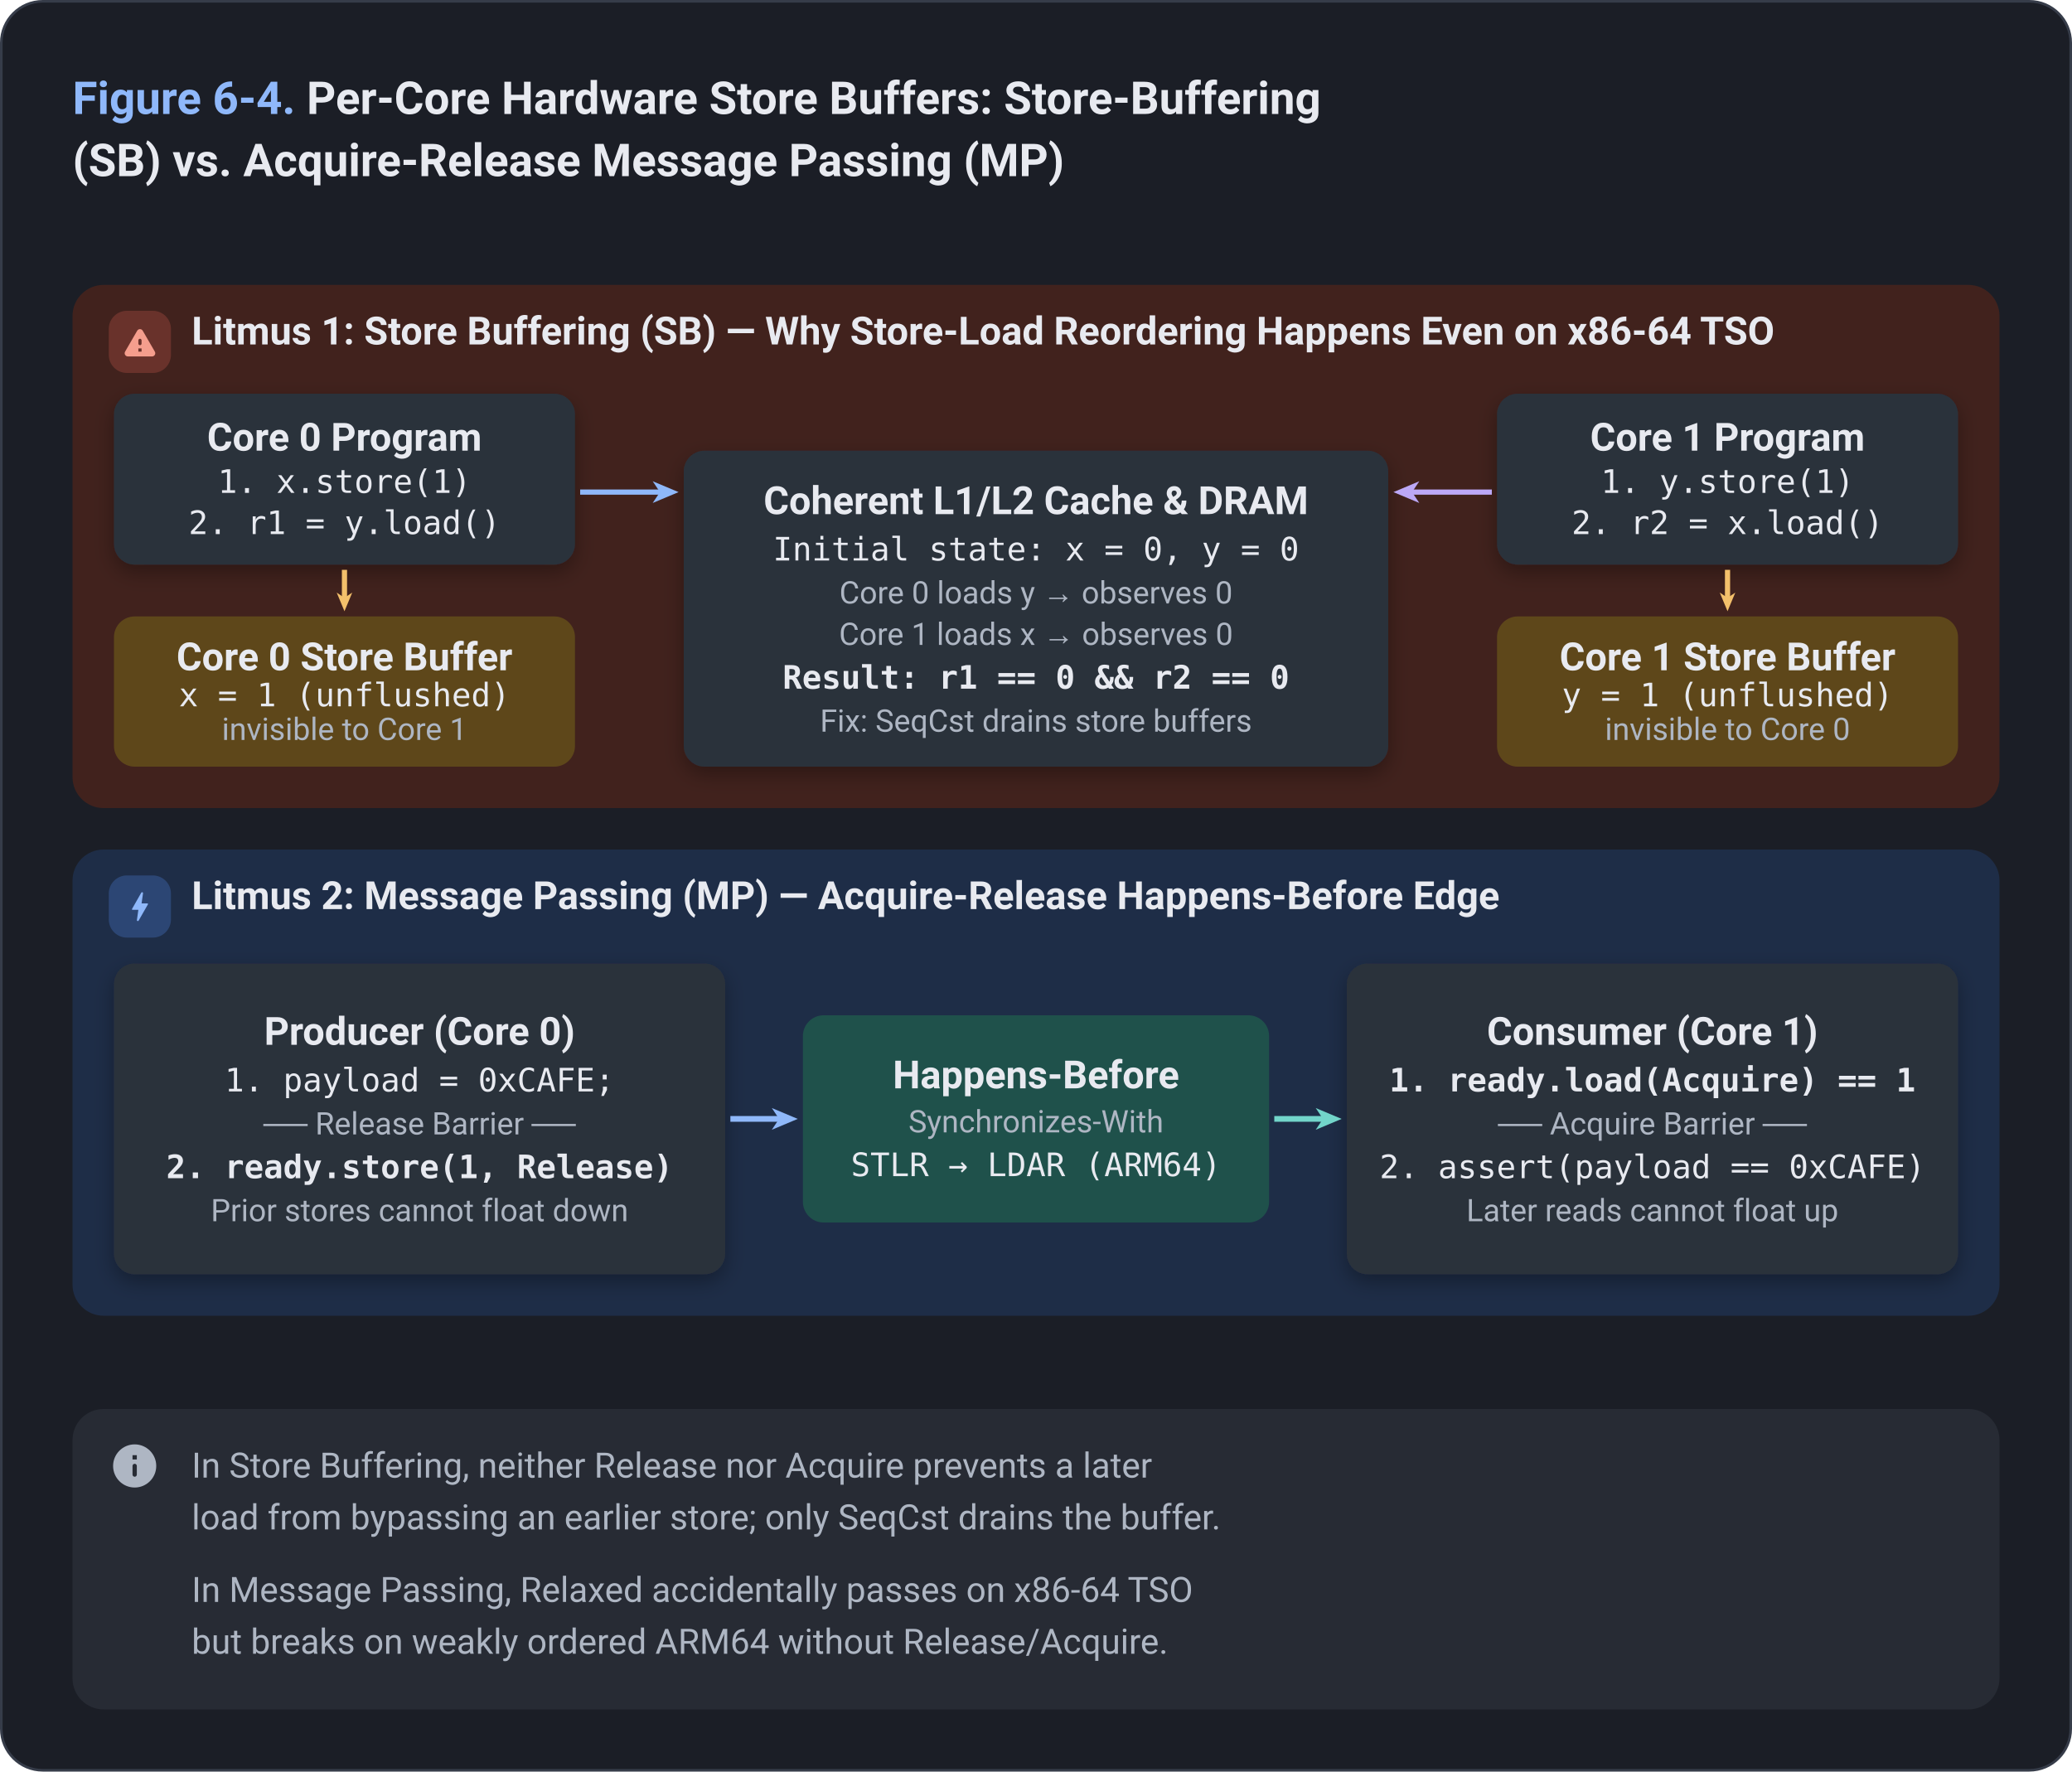
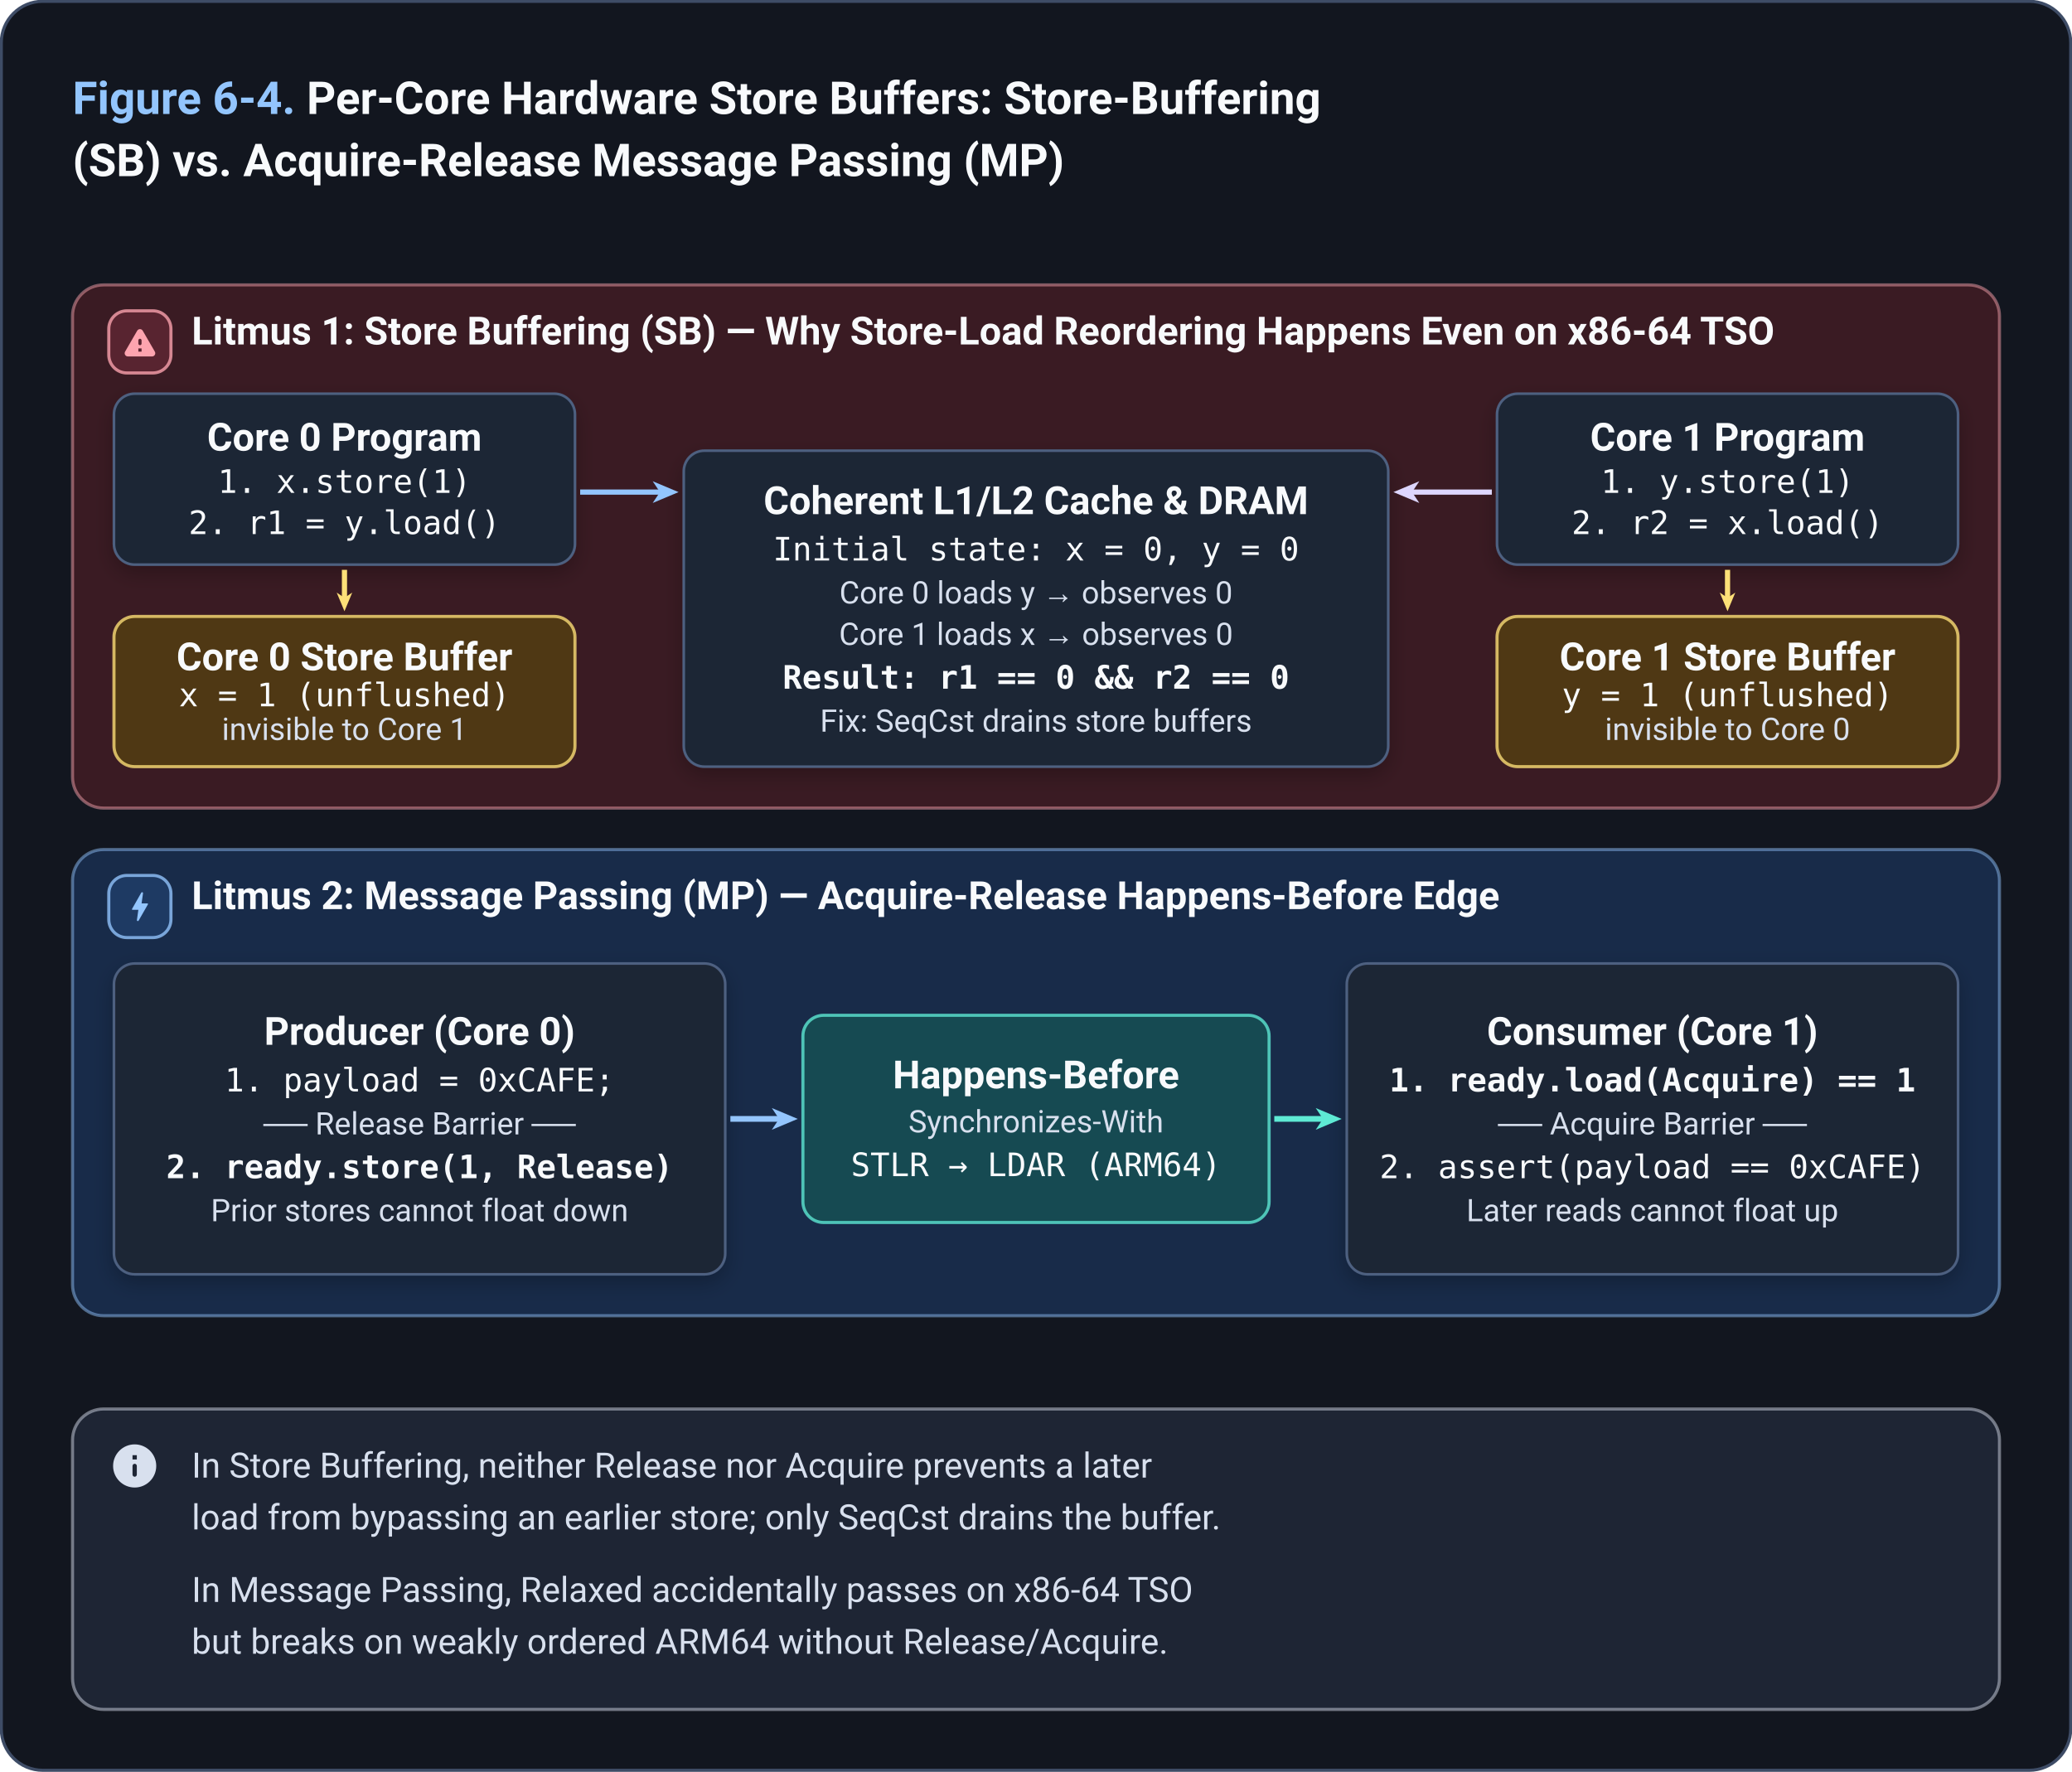
<svg xmlns="http://www.w3.org/2000/svg" viewBox="0 0 800 684" width="800" height="684">
  <style>
-     text { font-family: -apple-system, BlinkMacSystemFont, "Segoe UI", Roboto, "Helvetica Neue", Arial, sans-serif; fill: #E8EAF0; }
-     .paper { fill: #1B1E26; }
-     .frame { fill: #1B1E26; stroke: #363C49; stroke-width: 1; }
-     .card { fill: #2B303B; }
-     .hair { stroke: #363C49; stroke-width: 1.2; fill: none; }
-     .muted { fill: #AEB6C3; }
-     .ink { fill: #E8EAF0; }
+     text { font-family: -apple-system, BlinkMacSystemFont, "Segoe UI", Roboto, "Helvetica Neue", Arial, sans-serif; fill: #F8FAFC; }
+     .paper { fill: #12161F; }
+     .frame { fill: #12161F; stroke: #3E4C66; stroke-width: 1.2; }
+     .card { fill: #1E2636; stroke: #4E6080; stroke-width: 1; }
+     .hair { stroke: #3E4C66; stroke-width: 1.2; fill: none; }
+     .muted { fill: #D8E0EE; }
+     .ink { fill: #F8FAFC; }
    .title { font-size: 17.5px; font-weight: 650; }
    .head { font-size: 15.5px; font-weight: 650; }
    .name { font-size: 15px; font-weight: 650; }
    .body { font-size: 13.5px; }
    .sub { font-size: 13px; }
    .mono { font-size: 12.5px; font-family: "SF Mono", SFMono-Regular, ui-monospace, Menlo, Consolas, monospace; }
    .monob { font-size: 12.5px; font-weight: 650; font-family: "SF Mono", SFMono-Regular, ui-monospace, Menlo, Consolas, monospace; }
    .small { font-size: 12px; }
    .note { font-size: 13.5px; }
    .noteb { font-size: 13.5px; font-weight: 650; }
-     .sub, .small, .note { fill: #AEB6C3; }
-     .c-blue { fill: #1E2D47; }
-     .m-blue { fill: #2C4674; }
-     .a-blue { fill: #8FB8FA; }
-     .t-blue { fill: #8FB8FA; }
-     .w-blue { stroke: #8FB8FA; fill: none; stroke-linecap: butt; stroke-linejoin: round; }
-     .o-blue { stroke: #8FB8FA; fill: none; stroke-width: 1.5; }
-     .h-blue { stroke: #8FB8FA; stroke-width: 1.4; }
-     .c-green { fill: #1B3426; }
-     .m-green { fill: #28553B; }
-     .a-green { fill: #82D69C; }
-     .t-green { fill: #82D69C; }
-     .w-green { stroke: #82D69C; fill: none; stroke-linecap: butt; stroke-linejoin: round; }
-     .o-green { stroke: #82D69C; fill: none; stroke-width: 1.5; }
-     .h-green { stroke: #82D69C; stroke-width: 1.4; }
-     .c-amber { fill: #3A2D14; }
-     .m-amber { fill: #5E471A; }
-     .a-amber { fill: #F3C06B; }
-     .t-amber { fill: #F3C06B; }
-     .w-amber { stroke: #F3C06B; fill: none; stroke-linecap: butt; stroke-linejoin: round; }
-     .o-amber { stroke: #F3C06B; fill: none; stroke-width: 1.5; }
-     .h-amber { stroke: #F3C06B; stroke-width: 1.4; }
-     .c-red { fill: #41221D; }
-     .m-red { fill: #69322B; }
-     .a-red { fill: #F59E8D; }
-     .t-red { fill: #F59E8D; }
-     .w-red { stroke: #F59E8D; fill: none; stroke-linecap: butt; stroke-linejoin: round; }
-     .o-red { stroke: #F59E8D; fill: none; stroke-width: 1.5; }
-     .h-red { stroke: #F59E8D; stroke-width: 1.4; }
-     .c-purple { fill: #2C2549; }
-     .m-purple { fill: #453978; }
-     .a-purple { fill: #BCA8F7; }
-     .t-purple { fill: #BCA8F7; }
-     .w-purple { stroke: #BCA8F7; fill: none; stroke-linecap: butt; stroke-linejoin: round; }
-     .o-purple { stroke: #BCA8F7; fill: none; stroke-width: 1.5; }
-     .h-purple { stroke: #BCA8F7; stroke-width: 1.4; }
-     .c-teal { fill: #15332F; }
-     .m-teal { fill: #1F514B; }
-     .a-teal { fill: #72D5CA; }
-     .t-teal { fill: #72D5CA; }
-     .w-teal { stroke: #72D5CA; fill: none; stroke-linecap: butt; stroke-linejoin: round; }
-     .o-teal { stroke: #72D5CA; fill: none; stroke-width: 1.5; }
-     .h-teal { stroke: #72D5CA; stroke-width: 1.4; }
-     .c-gray { fill: #272B34; }
-     .m-gray { fill: #3A404D; }
-     .a-gray { fill: #AEB6C3; }
-     .t-gray { fill: #AEB6C3; }
-     .w-gray { stroke: #AEB6C3; fill: none; stroke-linecap: butt; stroke-linejoin: round; }
-     .o-gray { stroke: #AEB6C3; fill: none; stroke-width: 1.5; }
-     .h-gray { stroke: #AEB6C3; stroke-width: 1.4; }
-     .c-wire { fill: #272B34; }
-     .m-wire { fill: #3A404D; }
-     .a-wire { fill: #A2ABB9; }
-     .t-wire { fill: #A2ABB9; }
-     .w-wire { stroke: #A2ABB9; fill: none; stroke-linecap: butt; stroke-linejoin: round; }
-     .o-wire { stroke: #A2ABB9; fill: none; stroke-width: 1.5; }
-     .h-wire { stroke: #A2ABB9; stroke-width: 1.4; }
+     .sub, .small, .note { fill: #D8E0EE; }
+     .c-blue { fill: #182B49; stroke: #93C5FD; stroke-opacity: 0.48; stroke-width: 1.2; }
+     .m-blue { fill: #1E3A63; stroke: #93C5FD; stroke-opacity: 0.78; stroke-width: 1.2; }
+     .a-blue { fill: #93C5FD; }
+     .t-blue { fill: #93C5FD; }
+     .w-blue { stroke: #93C5FD; fill: none; stroke-linecap: butt; stroke-linejoin: round; }
+     .o-blue { stroke: #93C5FD; fill: none; stroke-width: 1.5; }
+     .h-blue { stroke: #93C5FD; stroke-width: 1.4; }
+     .c-green { fill: #133328; stroke: #86EFAC; stroke-opacity: 0.48; stroke-width: 1.2; }
+     .m-green { fill: #184D3B; stroke: #86EFAC; stroke-opacity: 0.78; stroke-width: 1.2; }
+     .a-green { fill: #86EFAC; }
+     .t-green { fill: #86EFAC; }
+     .w-green { stroke: #86EFAC; fill: none; stroke-linecap: butt; stroke-linejoin: round; }
+     .o-green { stroke: #86EFAC; fill: none; stroke-width: 1.5; }
+     .h-green { stroke: #86EFAC; stroke-width: 1.4; }
+     .c-amber { fill: #34250F; stroke: #FDE078; stroke-opacity: 0.48; stroke-width: 1.2; }
+     .m-amber { fill: #4F3814; stroke: #FDE078; stroke-opacity: 0.78; stroke-width: 1.2; }
+     .a-amber { fill: #FDE078; }
+     .t-amber { fill: #FDE078; }
+     .w-amber { stroke: #FDE078; fill: none; stroke-linecap: butt; stroke-linejoin: round; }
+     .o-amber { stroke: #FDE078; fill: none; stroke-width: 1.5; }
+     .h-amber { stroke: #FDE078; stroke-width: 1.4; }
+     .c-red { fill: #3A1B23; stroke: #FDA4AF; stroke-opacity: 0.48; stroke-width: 1.2; }
+     .m-red { fill: #582430; stroke: #FDA4AF; stroke-opacity: 0.78; stroke-width: 1.2; }
+     .a-red { fill: #FDA4AF; }
+     .t-red { fill: #FDA4AF; }
+     .w-red { stroke: #FDA4AF; fill: none; stroke-linecap: butt; stroke-linejoin: round; }
+     .o-red { stroke: #FDA4AF; fill: none; stroke-width: 1.5; }
+     .h-red { stroke: #FDA4AF; stroke-width: 1.4; }
+     .c-purple { fill: #261E47; stroke: #DDD6FE; stroke-opacity: 0.48; stroke-width: 1.2; }
+     .m-purple { fill: #382B6B; stroke: #DDD6FE; stroke-opacity: 0.78; stroke-width: 1.2; }
+     .a-purple { fill: #DDD6FE; }
+     .t-purple { fill: #DDD6FE; }
+     .w-purple { stroke: #DDD6FE; fill: none; stroke-linecap: butt; stroke-linejoin: round; }
+     .o-purple { stroke: #DDD6FE; fill: none; stroke-width: 1.5; }
+     .h-purple { stroke: #DDD6FE; stroke-width: 1.4; }
+     .c-teal { fill: #113136; stroke: #5EEAD4; stroke-opacity: 0.48; stroke-width: 1.2; }
+     .m-teal { fill: #164A52; stroke: #5EEAD4; stroke-opacity: 0.78; stroke-width: 1.2; }
+     .a-teal { fill: #5EEAD4; }
+     .t-teal { fill: #5EEAD4; }
+     .w-teal { stroke: #5EEAD4; fill: none; stroke-linecap: butt; stroke-linejoin: round; }
+     .o-teal { stroke: #5EEAD4; fill: none; stroke-width: 1.5; }
+     .h-teal { stroke: #5EEAD4; stroke-width: 1.4; }
+     .c-gray { fill: #1E2534; stroke: #D8E0EE; stroke-opacity: 0.48; stroke-width: 1.2; }
+     .m-gray { fill: #2C364A; stroke: #D8E0EE; stroke-opacity: 0.78; stroke-width: 1.2; }
+     .a-gray { fill: #D8E0EE; }
+     .t-gray { fill: #D8E0EE; }
+     .w-gray { stroke: #D8E0EE; fill: none; stroke-linecap: butt; stroke-linejoin: round; }
+     .o-gray { stroke: #D8E0EE; fill: none; stroke-width: 1.5; }
+     .h-gray { stroke: #D8E0EE; stroke-width: 1.4; }
+     .c-wire { fill: #1E2534; }
+     .m-wire { fill: #2C364A; }
+     .a-wire { fill: #CBD5E1; }
+     .t-wire { fill: #CBD5E1; }
+     .w-wire { stroke: #CBD5E1; fill: none; stroke-linecap: butt; stroke-linejoin: round; }
+     .o-wire { stroke: #CBD5E1; fill: none; stroke-width: 1.5; }
+     .h-wire { stroke: #CBD5E1; stroke-width: 1.4; }
  </style>
  <defs>
    <filter id="lift" x="-10%" y="-15%" width="120%" height="140%">
-       <feDropShadow dx="0" dy="1" stdDeviation="1.2" flood-color="#000000" flood-opacity="0.45" />
-       <feDropShadow dx="0" dy="3" stdDeviation="4" flood-color="#000000" flood-opacity="0.32" />
+       <feDropShadow dx="0" dy="1" stdDeviation="1.2" flood-color="#000000" flood-opacity="0.35" />
+       <feDropShadow dx="0" dy="3" stdDeviation="4" flood-color="#000000" flood-opacity="0.24" />
    </filter>
  </defs>
  <rect x="0.5" y="0.5" width="799" height="683" rx="16" class="frame" />
  <text x="28" y="44" class="title">
    <tspan class="t-blue">Figure 6-4.</tspan> Per-Core Hardware Store Buffers: Store-Buffering</text>
  <text x="28" y="68" class="title">(SB) vs. Acquire-Release Message Passing (MP)</text>
  <g transform="translate(0 98)">
    <rect x="28.0" y="12.0" width="744.0" height="202.0" rx="12" class="c-red" />
    <rect x="42.0" y="22.0" width="24.0" height="24.0" rx="7" class="m-red" />
    <g transform="translate(46.6 26.6) scale(0.620)" class="a-red">
      <path d="M4.47 21h15.06c1.54 0 2.5-1.67 1.73-3L13.73 4.99c-.77-1.33-2.69-1.33-3.46 0L2.74 18c-.77 1.33.19 3 1.73 3zM12 14c-.55 0-1-.45-1-1v-2c0-.55.45-1 1-1s1 .45 1 1v2c0 .55-.45 1-1 1zm1 4h-2v-2h2v2z" />
    </g>
    <text x="74.0" y="35.0" class="name" data-fit="74.0,760.0">Litmus 1: Store Buffering (SB) — Why Store-Load Reordering Happens Even on x86-64 TSO</text>
    <rect x="44.0" y="54.0" width="178.0" height="66.0" rx="8" class="card" filter="url(#lift)" />
    <text x="133.0" y="76.0" class="name" text-anchor="middle" data-fit="49.0,217.0">Core 0 Program</text>
    <text x="133.0" y="92.3" class="mono" text-anchor="middle" data-fit="49.0,217.0">1. x.store(1)</text>
    <text x="133.0" y="108.2" class="mono" text-anchor="middle" data-fit="49.0,217.0">2. r1 = y.load()</text>
    <rect x="44.0" y="140.0" width="178.0" height="58.0" rx="8" class="m-amber" />
    <text x="133.0" y="160.8" class="name" text-anchor="middle" data-fit="49.0,217.0">Core 0 Store Buffer</text>
    <text x="133.0" y="174.7" class="mono" text-anchor="middle" data-fit="49.0,217.0">x = 1  (unflushed)</text>
    <text x="133.0" y="187.7" class="small" text-anchor="middle" data-fit="49.0,217.0">invisible to Core 1</text>
    <rect x="264.0" y="76.0" width="272.0" height="122.0" rx="8" class="card" filter="url(#lift)" />
    <text x="400.0" y="100.5" class="name" text-anchor="middle" data-fit="269.0,531.0">Coherent L1/L2 Cache &amp; DRAM</text>
    <text x="400.0" y="118.4" class="mono" text-anchor="middle" data-fit="269.0,531.0">Initial state: x = 0, y = 0</text>
    <text x="400.0" y="135.0" class="small" text-anchor="middle" data-fit="269.0,531.0">Core 0 loads y → observes 0</text>
    <text x="400.0" y="151.0" class="small" text-anchor="middle" data-fit="269.0,531.0">Core 1 loads x → observes 0</text>
    <text x="400.0" y="167.9" class="monob" text-anchor="middle" data-fit="269.0,531.0">Result: r1 == 0 &amp;&amp; r2 == 0</text>
    <text x="400.0" y="184.5" class="small" text-anchor="middle" data-fit="269.0,531.0">Fix: SeqCst drains store buffers</text>
    <rect x="578.0" y="54.0" width="178.0" height="66.0" rx="8" class="card" filter="url(#lift)" />
    <text x="667.0" y="76.0" class="name" text-anchor="middle" data-fit="583.0,751.0">Core 1 Program</text>
    <text x="667.0" y="92.3" class="mono" text-anchor="middle" data-fit="583.0,751.0">1. y.store(1)</text>
    <text x="667.0" y="108.2" class="mono" text-anchor="middle" data-fit="583.0,751.0">2. r2 = x.load()</text>
    <rect x="578.0" y="140.0" width="178.0" height="58.0" rx="8" class="m-amber" />
    <text x="667.0" y="160.8" class="name" text-anchor="middle" data-fit="583.0,751.0">Core 1 Store Buffer</text>
    <text x="667.0" y="174.7" class="mono" text-anchor="middle" data-fit="583.0,751.0">y = 1  (unflushed)</text>
    <text x="667.0" y="187.7" class="small" text-anchor="middle" data-fit="583.0,751.0">invisible to Core 0</text>
    <polygon points="133.0,138.0 130.0,130.8 133.0,132.8 136.0,130.8" class="a-amber" />
    <path d="M133.0,122.0 L133.0,133.0" class="w-amber" stroke-width="2.0" />
    <polygon points="667.0,138.0 664.0,130.8 667.0,132.8 670.0,130.8" class="a-amber" />
    <path d="M667.0,122.0 L667.0,133.0" class="w-amber" stroke-width="2.0" />
    <polygon points="262.0,92.0 252.0,96.2 254.8,92.0 252.0,87.8" class="a-blue" />
    <path d="M224.0,92.0 L255.0,92.0" class="w-blue" stroke-width="2.0" />
    <polygon points="538.0,92.0 548.0,87.8 545.2,92.0 548.0,96.2" class="a-purple" />
    <path d="M576.0,92.0 L545.0,92.0" class="w-purple" stroke-width="2.0" />
    <rect x="28.0" y="230.0" width="744.0" height="180.0" rx="12" class="c-blue" />
    <rect x="42.0" y="240.0" width="24.0" height="24.0" rx="7" class="m-blue" />
    <g transform="translate(46.6 244.6) scale(0.620)" class="a-blue">
      <path d="M10.67 21c-.35 0-.62-.31-.57-.66L11 14H7.5c-.88 0-.33-.75-.31-.78 1.26-2.23 3.15-5.53 5.65-9.93a.577.577 0 0 1 1.07.37l-.9 6.34h3.51c.4 0 .62.19.4.66-3.29 5.74-5.2 9.09-5.75 10.05-.1.18-.29.29-.5.29z" />
    </g>
    <text x="74.0" y="253.0" class="name" data-fit="74.0,760.0">Litmus 2: Message Passing (MP) — Acquire-Release Happens-Before Edge</text>
    <rect x="44.0" y="274.0" width="236.0" height="120.0" rx="8" class="card" filter="url(#lift)" />
    <text x="162.0" y="305.4" class="name" text-anchor="middle" data-fit="49.0,275.0">Producer (Core 0)</text>
    <text x="162.0" y="323.4" class="mono" text-anchor="middle" data-fit="49.0,275.0">1. payload = 0xCAFE;</text>
    <text x="162.0" y="340.0" class="small" text-anchor="middle" data-fit="49.0,275.0">── Release Barrier ──</text>
    <text x="162.0" y="356.9" class="monob" text-anchor="middle" data-fit="49.0,275.0">2. ready.store(1, Release)</text>
    <text x="162.0" y="373.5" class="small" text-anchor="middle" data-fit="49.0,275.0">Prior stores cannot float down</text>
    <rect x="310.0" y="294.0" width="180.0" height="80.0" rx="8" class="m-teal" />
    <text x="400.0" y="322.2" class="name" text-anchor="middle" data-fit="315.0,485.0">Happens-Before</text>
    <text x="400.0" y="339.2" class="small" text-anchor="middle" data-fit="315.0,485.0">Synchronizes-With</text>
    <text x="400.0" y="356.1" class="mono" text-anchor="middle" data-fit="315.0,485.0">STLR → LDAR (ARM64)</text>
    <rect x="520.0" y="274.0" width="236.0" height="120.0" rx="8" class="card" filter="url(#lift)" />
    <text x="638.0" y="305.4" class="name" text-anchor="middle" data-fit="525.0,751.0">Consumer (Core 1)</text>
    <text x="638.0" y="323.4" class="monob" text-anchor="middle" data-fit="525.0,751.0">1. ready.load(Acquire) == 1</text>
    <text x="638.0" y="340.0" class="small" text-anchor="middle" data-fit="525.0,751.0">── Acquire Barrier ──</text>
    <text x="638.0" y="356.9" class="mono" text-anchor="middle" data-fit="525.0,751.0">2. assert(payload == 0xCAFE)</text>
    <text x="638.0" y="373.5" class="small" text-anchor="middle" data-fit="525.0,751.0">Later reads cannot float up</text>
    <polygon points="308.0,334.0 298.0,338.2 300.8,334.0 298.0,329.8" class="a-blue" />
    <path d="M282.0,334.0 L301.0,334.0" class="w-blue" stroke-width="2.2" />
    <polygon points="518.0,334.0 508.0,338.2 510.8,334.0 508.0,329.8" class="a-teal" />
    <path d="M492.0,334.0 L511.0,334.0" class="w-teal" stroke-width="2.2" />
  </g>
  <rect x="28" y="544" width="744" height="116" rx="12" class="c-gray" />
  <g transform="translate(42 556) scale(0.833)" class="a-gray">
    <path d="M12 2C6.48 2 2 6.48 2 12s4.48 10 10 10 10-4.48 10-10S17.52 2 12 2zm0 15c-.55 0-1-.45-1-1v-4c0-.55.45-1 1-1s1 .45 1 1v4c0 .55-.45 1-1 1zm1-8h-2V7h2v2z" />
  </g>
  <text x="74" y="570.5" class="note" data-fit="74,760">In Store Buffering, neither Release nor Acquire prevents a later</text>
  <text x="74" y="590.5" class="note" data-fit="74,760">load from bypassing an earlier store; only SeqCst drains the buffer.</text>
  <text x="74" y="618.5" class="note" data-fit="74,760">In Message Passing, Relaxed accidentally passes on x86-64 TSO</text>
  <text x="74" y="638.5" class="note" data-fit="74,760">but breaks on weakly ordered ARM64 without Release/Acquire.</text>
</svg>
